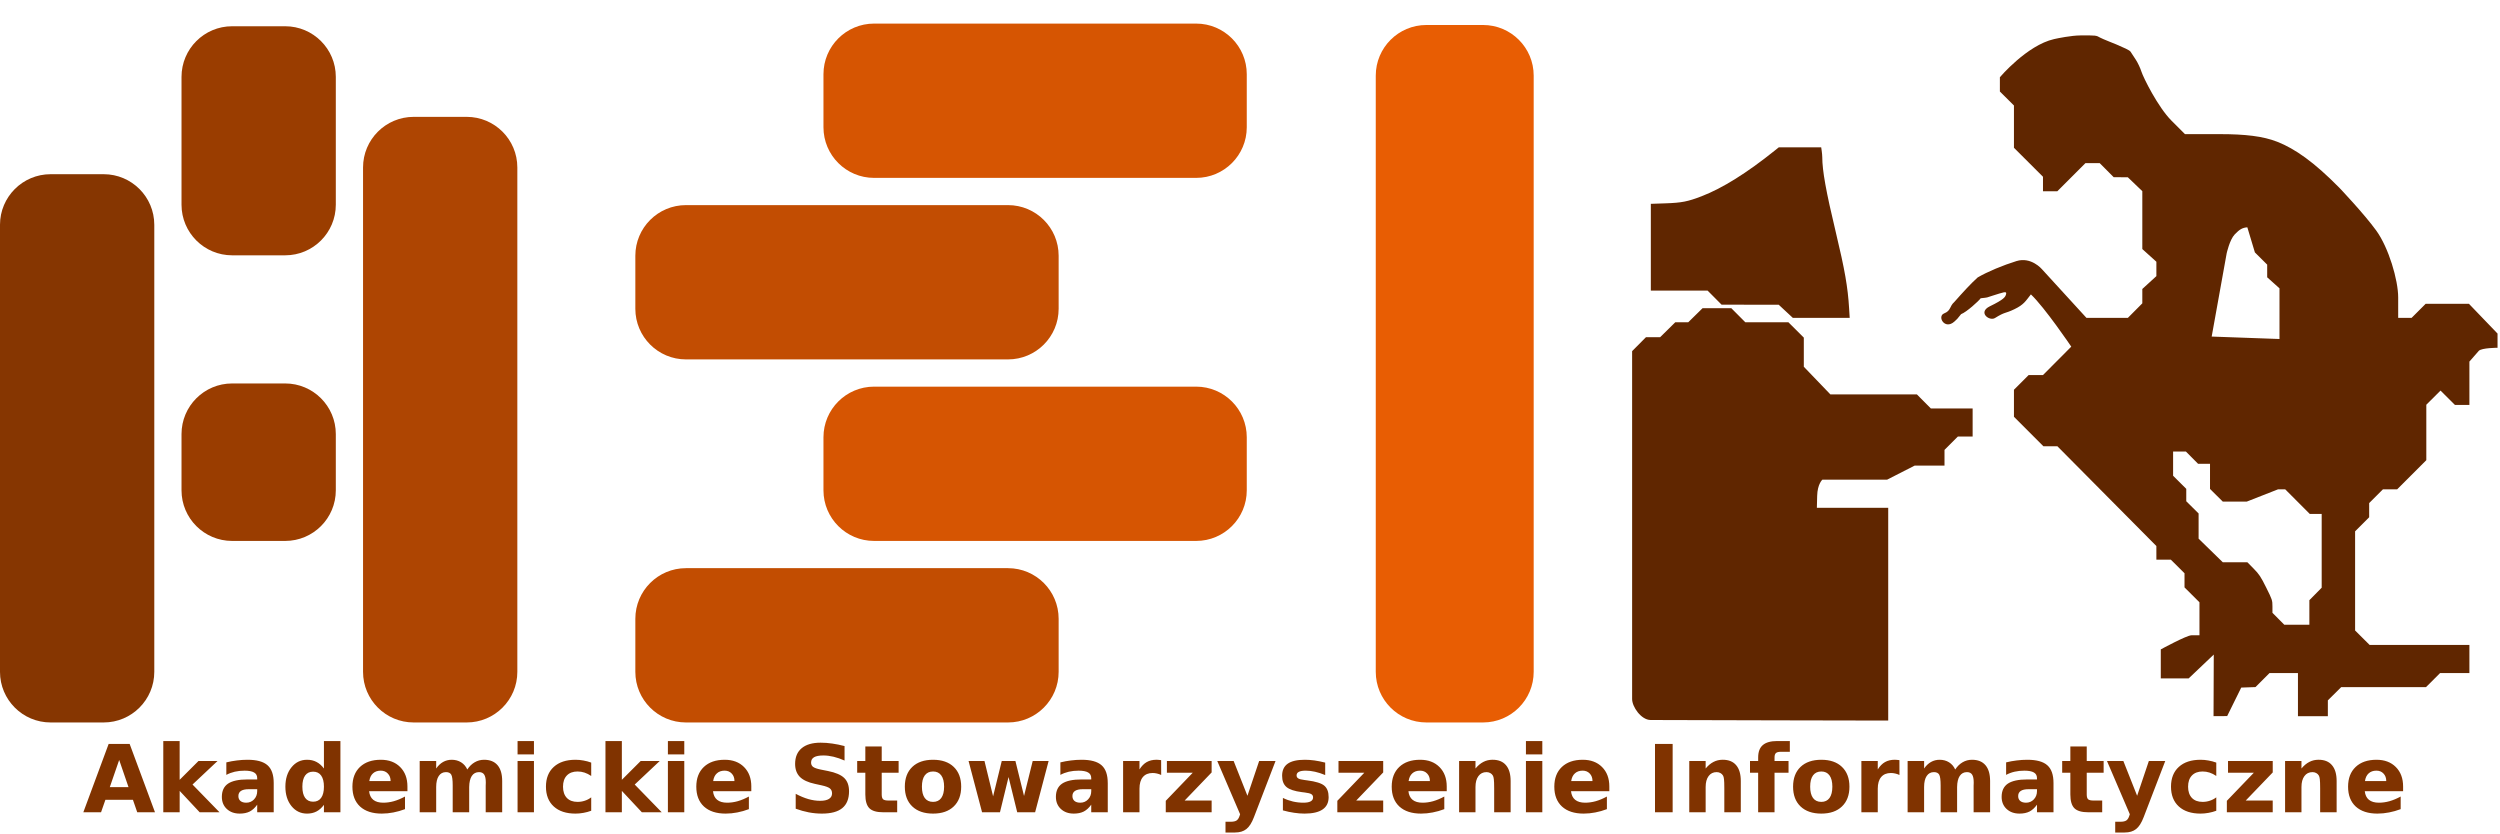
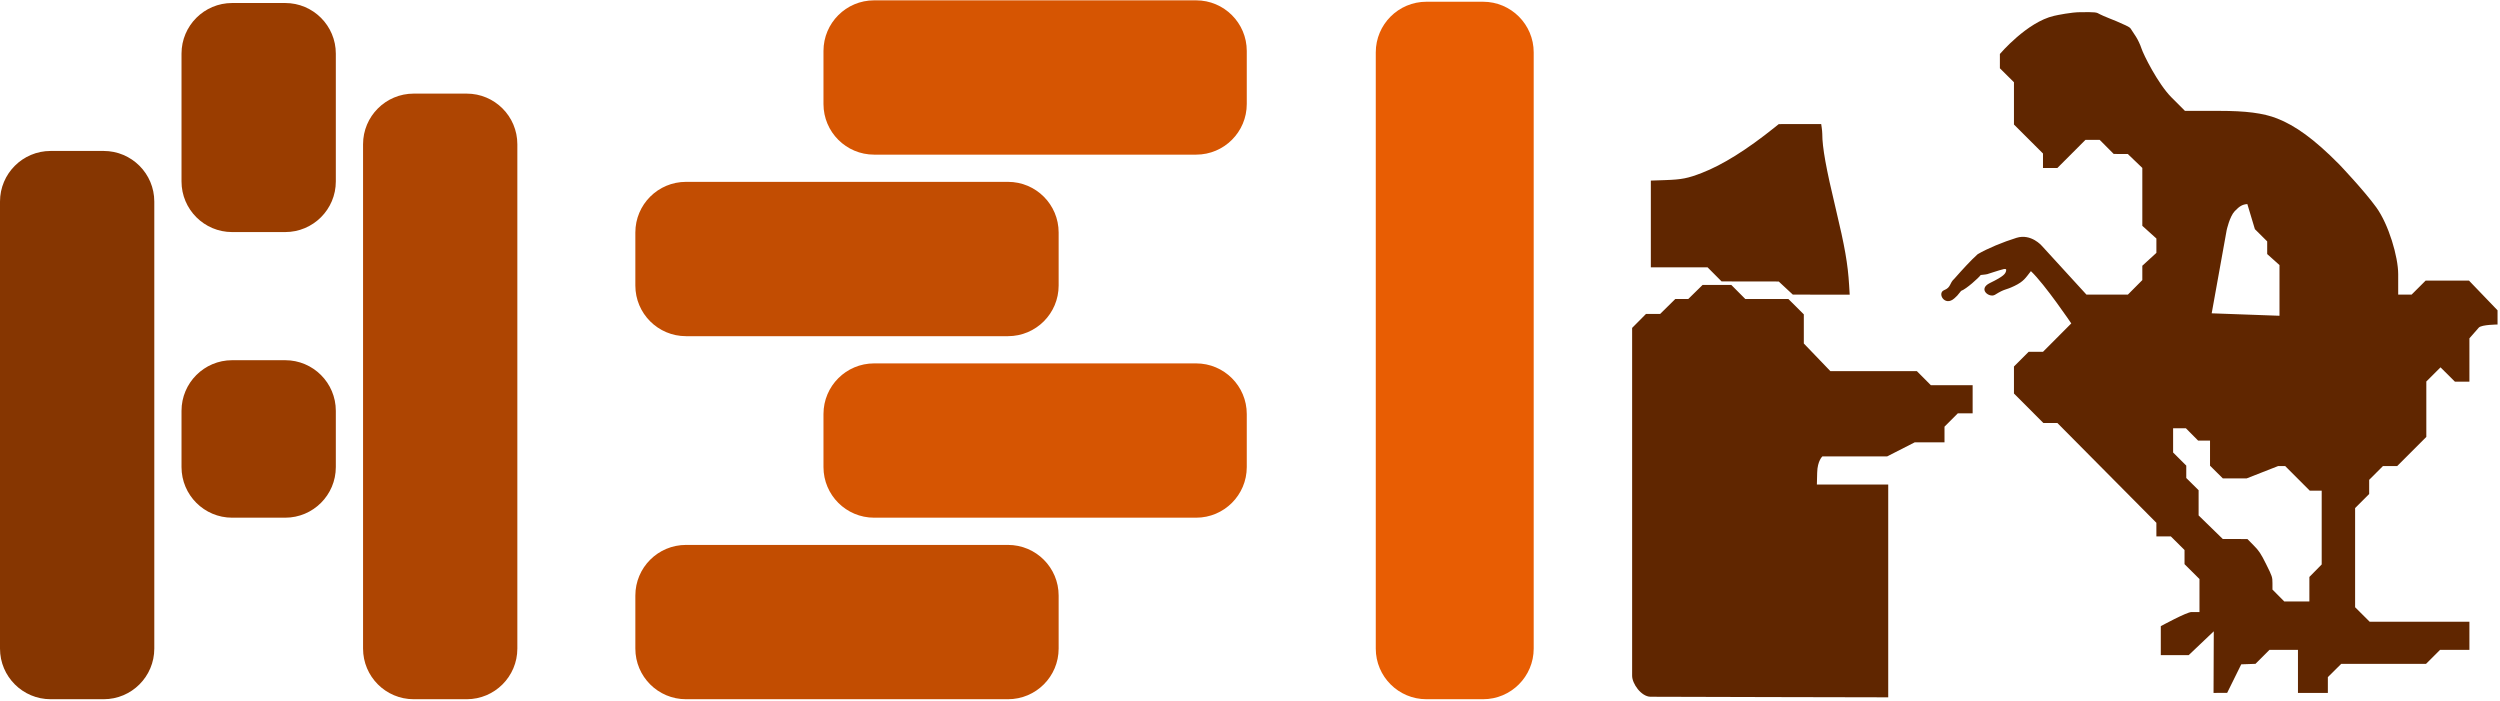
- <svg xmlns="http://www.w3.org/2000/svg" width="150" height="50" version="1">
-   <path d="M97.927 21.069l.83-.836h.85l.91-.897h.778l.859-.844h1.725l.84.844h2.585l.925.921v1.748l1.592 1.657h5.19l.839.844h2.508v1.688h-.888l-.8.8v.941h-1.788l-1.653.844h-3.886s-.296.26-.313.972l-.018.716h4.281v12.767S99.6 43.208 99.03 43.2c-.561-.008-1.109-.793-1.103-1.268.005-.476 0-20.863 0-20.863zm34.9 18.203l-1.505 1.43h-1.675v-1.738s1.554-.847 1.841-.847h.48v-1.98l-.897-.893v-.849l-.82-.815h-.868l-.001-.818-5.939-5.987h-.84l-1.766-1.769v-1.621l.883-.883h.86l1.696-1.703s-1.587-2.348-2.422-3.136c-.322.408-.421.616-.994.891-.587.283-.524.131-1.17.532-.34.195-1.038-.348-.296-.71.862-.418.921-.561.966-.708.072-.239-.153-.127-.802.071-.408.126-.224.103-.716.156-.122.17-.851.832-1.176.954-.24.305-.245.303-.397.44-.588.534-1.056-.311-.623-.484.426-.169.31-.418.612-.685.492-.556.985-1.099 1.402-1.473.6-.351 1.523-.732 2.33-.983.879-.272 1.52.481 1.52.481l2.678 2.928h2.483l.868-.873v-.861l.844-.772v-.862l-.844-.762V11.47l-.87-.834-.847-.004-.839-.844h-.857l-1.687 1.688h-.86v-.871l-1.742-1.739V6.33l-.844-.839v-.857s1.624-1.919 3.25-2.288c.232-.053 1.037-.216 1.566-.22.948-.007.965-.005 1.198.131.13.076.918.385.976.41.446.192.788.34.85.435.06.094.204.313.32.488.114.174.265.493.333.708.116.363.99 2.125 1.802 2.94l.809.81h2.09c1.521 0 2.598.122 3.45.459 1.06.418 2.194 1.206 3.728 2.763 0 0 1.464 1.536 2.21 2.564.745 1.027 1.316 2.967 1.316 4.01v1.229h.804l.844-.844h2.598l1.715 1.785v.852s-.936.003-1.12.18l-.568.649v2.6h-.869l-.864-.86-.852.849v3.326l-1.75 1.75h-.854l-.825.825v.85l-.844.844v5.95l.872.868h5.986v1.688h-1.76l-.845.844h-5.088l-.8.793v.948h-1.794v-2.585h-1.708l-.84.84-.855.03-.844 1.71-.818.005.014-3.698zm5.735-3.26l.739-.75v-4.425h-.714l-1.474-1.477h-.431l-1.881.738h-1.432l-.768-.762V27.83h-.715l-.733-.739h-.767v1.454l.79.786v.744l.74.733v1.512l1.45 1.414 1.48.004.376.383c.324.328.43.488.75 1.133.36.723.375.766.375 1.133v.382l.71.715h1.505v-1.472zM136.77 17.3l-.739-.662v-.76l-.738-.734-.453-1.506c-.284.025-.454.108-.758.428S133.6 15.2 133.6 15.2l-.899 4.994 4.068.146V17.3zm-30.043.985l-3.432-.005-.839-.844H99.05V12.23l.884-.03c.97-.033 1.334-.105 2.17-.428 1.248-.482 2.705-1.393 4.384-2.74l.238-.191 2.546-.002s.064.397.064.591c.002.816.225 2.056.811 4.5.542 2.262.723 3.297.8 4.577l.035.567-3.412-.002-.844-.785z" fill="#602600" />
-   <g transform="translate(-66.883 -286.342) scale(.4295)" fill-rule="evenodd">
-     <rect width="21.555" height="76.591" x="155.722" y="691.022" ry="7.074" rx="7.074" fill="#863601" />
-     <rect width="21.555" height="22" x="181.08" y="720.254" ry="7.074" rx="7.074" fill="#9a3d00" />
-     <rect width="21.555" height="59.134" x="669.982" y="-329.893" ry="7.074" rx="7.074" transform="rotate(90)" fill="#d65502" />
-     <rect rx="7.074" ry="7.074" y="683.012" x="206.439" height="84.601" width="21.555" fill="#ae4502" />
-     <rect transform="rotate(90)" rx="7.074" ry="7.074" y="-303.612" x="695.34" height="59.134" width="21.555" fill="#c24d02" />
-     <rect width="21.555" height="59.134" x="746.058" y="-303.612" ry="7.074" rx="7.074" transform="rotate(90)" fill="#c24d01" />
-     <rect transform="rotate(90)" rx="7.074" ry="7.074" y="-329.893" x="720.699" height="59.134" width="21.555" fill="#d65502" />
-     <rect rx="7.074" ry="7.074" y="670.178" x="347.913" height="97.435" width="22.062" fill="#e85d03" />
-     <rect rx="7.074" ry="7.074" y="670.354" x="181.08" height="32" width="21.555" fill="#9a3d00" />
-   </g>
-   <g style="line-height:0%;-inkscape-font-specification:'sans-serif Bold'" font-weight="700" font-size="5.625" font-family="sans-serif" letter-spacing="0" word-spacing="0" fill="#803300">
-     <path d="M7.977 47.989H6.324l-.261.747H5l1.519-4.1h1.26l1.52 4.1H8.234l-.258-.747zm-1.39-.76h1.124l-.56-1.632-.563 1.631zM9.796 44.462h.983v2.327l1.131-1.13h1.143l-1.502 1.413 1.62 1.664H11.98l-1.2-1.283v1.283h-.983v-4.274zM14.92 47.352q-.307 0-.464.104-.153.104-.153.308 0 .186.123.294.127.104.35.104.276 0 .466-.198.19-.2.19-.5v-.112h-.511zm1.503-.371v1.755h-.991v-.456q-.198.28-.445.41-.248.126-.602.126-.478 0-.777-.278-.297-.28-.297-.725 0-.54.37-.794.374-.252 1.171-.252h.58v-.077q0-.234-.185-.34-.184-.11-.574-.11-.315 0-.587.063-.272.063-.506.19v-.75q.316-.078.635-.116.318-.041.637-.041.832 0 1.2.33.371.326.371 1.065zM19.436 46.11v-1.648h.989v4.274h-.989v-.445q-.203.272-.448.398-.244.127-.565.127-.569 0-.934-.45-.366-.454-.366-1.165 0-.712.366-1.162.365-.453.934-.453.318 0 .563.129.247.126.45.395zm-.648 1.992q.316 0 .48-.231.168-.23.168-.67 0-.44-.168-.67-.164-.231-.48-.231-.313 0-.48.23-.166.231-.166.67 0 .44.165.67.168.232.48.232zM24.446 47.19v.28h-2.3q.037.346.25.519.215.173.6.173.31 0 .634-.09.327-.094.67-.28v.757q-.349.132-.697.198-.35.069-.698.069-.835 0-1.3-.423-.46-.426-.46-1.192 0-.753.453-1.184.456-.431 1.252-.431.725 0 1.16.436.436.437.436 1.168zm-1.01-.327q0-.28-.166-.45-.162-.174-.425-.174-.286 0-.465.162-.178.16-.222.462h1.277zM28.038 46.17q.187-.285.443-.433.258-.151.565-.151.53 0 .808.327.277.326.277.95v1.873h-.989v-1.604q.003-.036.003-.074.003-.039.003-.11 0-.327-.096-.472-.096-.149-.31-.149-.28 0-.435.231-.15.23-.156.667v1.511h-.989v-1.604q0-.51-.088-.656-.088-.149-.313-.149-.283 0-.437.234-.153.23-.153.662v1.513h-.99V45.66h.99v.45q.18-.26.414-.392.237-.132.52-.132.318 0 .562.153.245.154.371.432zM31.054 45.66h.983v3.076h-.983V45.66zm0-1.198h.983v.802h-.983v-.802zM35.473 45.756v.802q-.2-.137-.403-.203-.2-.066-.418-.066-.412 0-.643.242-.228.238-.228.67 0 .43.228.673.231.239.643.239.23 0 .437-.07.209-.068.384-.202v.804q-.23.086-.47.127-.236.044-.474.044-.833 0-1.302-.426-.47-.429-.47-1.19 0-.76.47-1.186.47-.428 1.302-.428.241 0 .475.044.236.04.47.126zM36.328 44.462h.983v2.327l1.131-1.13h1.143l-1.502 1.413 1.62 1.664h-1.192l-1.2-1.283v1.283h-.983v-4.274zM40.074 45.66h.983v3.076h-.983V45.66zm0-1.198h.983v.802h-.983v-.802zM45.078 47.19v.28H42.78q.036.346.25.519.214.173.599.173.31 0 .634-.09.327-.094.67-.28v.757q-.348.132-.697.198-.349.069-.698.069-.835 0-1.299-.423-.461-.426-.461-1.192 0-.753.453-1.184.456-.431 1.252-.431.725 0 1.16.436.436.437.436 1.168zm-1.01-.327q0-.28-.165-.45-.162-.174-.426-.174-.286 0-.464.162-.179.16-.223.462h1.277zM50.673 44.764v.868q-.338-.15-.66-.228-.32-.076-.606-.076-.38 0-.56.104-.182.104-.182.324 0 .165.121.258.124.09.445.157l.45.09q.684.138.973.418.288.28.288.796 0 .679-.404 1.011-.4.33-1.227.33-.39 0-.783-.074-.393-.075-.786-.22v-.893q.393.209.758.316.368.104.709.104.346 0 .53-.115.184-.115.184-.33 0-.192-.126-.296-.124-.105-.497-.187l-.41-.09q-.615-.132-.9-.42-.283-.29-.283-.778 0-.613.395-.942.396-.33 1.137-.33.338 0 .695.052.357.05.739.151zM52.903 44.786v.874h1.014v.703h-1.014v1.305q0 .214.085.29.085.075.338.075h.505v.703h-.843q-.582 0-.826-.242-.242-.244-.242-.826v-1.305h-.489v-.703h.489v-.874h.983zM55.985 46.289q-.327 0-.5.236-.17.233-.17.676 0 .442.17.678.173.234.5.234.321 0 .491-.234.17-.236.17-.678 0-.443-.17-.676-.17-.236-.491-.236zm0-.703q.794 0 1.239.428.447.429.447 1.187t-.447 1.186q-.445.429-1.24.429-.796 0-1.246-.429-.448-.428-.448-1.186t.448-1.187q.45-.428 1.247-.428zM58.113 45.66h.956l.517 2.12.519-2.12h.82l.517 2.098.52-2.098h.955l-.81 3.076h-1.074l-.52-2.115-.515 2.115h-1.074l-.81-3.076zM64.963 47.352q-.307 0-.464.104-.154.104-.154.308 0 .186.124.294.126.104.349.104.277 0 .467-.198.19-.2.19-.5v-.112h-.512zm1.503-.371v1.755h-.992v-.456q-.198.28-.445.41-.247.126-.601.126-.478 0-.777-.278-.297-.28-.297-.725 0-.54.37-.794.374-.252 1.17-.252h.58v-.077q0-.234-.184-.34-.184-.11-.574-.11-.316 0-.588.063-.271.063-.505.19v-.75q.316-.078.635-.116.318-.041.637-.041.832 0 1.2.33.37.326.37 1.065zM69.671 46.498q-.13-.06-.258-.088-.127-.03-.256-.03-.379 0-.585.244-.203.242-.203.695v1.417h-.983V45.66h.983v.505q.19-.302.434-.44.247-.14.59-.14.05 0 .108.006.057.003.167.017l.003.89zM70.014 45.66h2.684v.686l-1.62 1.687h1.62v.703h-2.752v-.687l1.62-1.686h-1.552v-.703zM73.036 45.66h.983l.827 2.087.703-2.087h.983l-1.294 3.367q-.195.514-.456.717-.258.206-.683.206h-.569v-.645h.308q.25 0 .362-.08.115-.08.179-.286l.027-.085-1.37-3.194zM79.512 45.756v.747q-.316-.132-.61-.198t-.555-.066q-.28 0-.417.072-.135.068-.135.214 0 .118.102.181.104.063.37.094l.174.024q.755.097 1.016.316.261.22.261.69 0 .491-.363.738-.362.248-1.082.248-.305 0-.631-.05-.324-.046-.668-.143v-.747q.294.143.602.215.31.071.629.071.288 0 .434-.08.145-.08.145-.236 0-.132-.101-.195-.1-.066-.399-.102l-.173-.021q-.656-.083-.92-.305-.264-.223-.264-.676 0-.489.336-.725.335-.236 1.027-.236.272 0 .571.04.3.042.651.13zM80.309 45.66h2.683v.686l-1.62 1.687h1.62v.703H80.24v-.687l1.62-1.686H80.31v-.703zM86.804 47.19v.28h-2.299q.036.346.25.519.214.173.599.173.31 0 .634-.09.327-.094.67-.28v.757q-.348.132-.697.198-.349.069-.698.069-.835 0-1.299-.423-.461-.426-.461-1.192 0-.753.453-1.184.456-.431 1.252-.431.726 0 1.16.436.436.437.436 1.168zm-1.01-.327q0-.28-.165-.45-.162-.174-.426-.174-.286 0-.464.162-.179.16-.223.462h1.277zM90.638 46.863v1.873h-.988v-1.434q0-.398-.02-.549-.016-.151-.06-.222-.058-.097-.157-.149-.098-.055-.225-.055-.307 0-.483.24-.176.235-.176.656v1.513h-.983V45.66h.983v.45q.223-.269.472-.395.25-.13.553-.13.532 0 .807.328.277.326.277.95zM91.556 45.66h.983v3.076h-.983V45.66zm0-1.198h.983v.802h-.983v-.802zM96.56 47.19v.28h-2.299q.036.346.25.519.214.173.599.173.31 0 .634-.09.327-.094.67-.28v.757q-.348.132-.697.198-.349.069-.698.069-.835 0-1.299-.423-.461-.426-.461-1.192 0-.753.453-1.184.456-.431 1.252-.431.725 0 1.16.436.436.437.436 1.168zm-1.01-.327q0-.28-.165-.45-.163-.174-.426-.174-.286 0-.464.162-.179.16-.223.462h1.277zM99.301 44.635h1.058v4.101H99.3v-4.1zM104.448 46.863v1.873h-.989v-1.434q0-.398-.019-.549-.016-.151-.06-.222-.058-.097-.157-.149-.099-.055-.225-.055-.308 0-.483.24-.176.235-.176.656v1.513h-.983V45.66h.983v.45q.222-.269.472-.395.25-.13.552-.13.533 0 .808.328.277.326.277.95zM107.39 44.462v.646h-.544q-.209 0-.291.077-.083.074-.083.26v.215h.84v.703h-.84v2.373h-.983v-2.373H105v-.703h.49v-.214q0-.503.28-.742.28-.242.867-.242h.753zM109.28 46.289q-.327 0-.5.236-.17.233-.17.676 0 .442.17.678.173.234.5.234.32 0 .491-.234.17-.236.17-.678 0-.443-.17-.676-.17-.236-.492-.236zm0-.703q.793 0 1.238.428.448.429.448 1.187t-.448 1.186q-.445.429-1.239.429-.796 0-1.246-.429-.448-.428-.448-1.186t.448-1.187q.45-.428 1.246-.428zM113.968 46.498q-.13-.06-.258-.088-.127-.03-.256-.03-.379 0-.585.244-.203.242-.203.695v1.417h-.983V45.66h.983v.505q.19-.302.434-.44.247-.14.59-.14.05 0 .108.006.057.003.167.017l.003.89zM117.313 46.17q.187-.285.442-.433.259-.151.566-.151.53 0 .808.327.277.326.277.95v1.873h-.989v-1.604q.003-.036.003-.074.003-.039.003-.11 0-.327-.096-.472-.096-.149-.31-.149-.28 0-.434.231-.151.23-.157.667v1.511h-.988v-1.604q0-.51-.088-.656-.088-.149-.313-.149-.283 0-.437.234-.154.23-.154.662v1.513h-.989V45.66h.99v.45q.18-.26.414-.392.236-.132.519-.132.319 0 .563.153.244.154.37.432zM121.708 47.352q-.308 0-.464.104-.154.104-.154.308 0 .186.123.294.127.104.35.104.277 0 .466-.198.19-.2.19-.5v-.112h-.511zm1.502-.371v1.755h-.991v-.456q-.198.28-.445.41-.248.126-.602.126-.478 0-.777-.278-.297-.28-.297-.725 0-.54.371-.794.374-.252 1.17-.252h.58v-.077q0-.234-.184-.34-.184-.11-.574-.11-.316 0-.588.063-.272.063-.506.19v-.75q.316-.078.635-.116.318-.041.637-.041.832 0 1.2.33.371.326.371 1.065zM125.204 44.786v.874h1.014v.703h-1.014v1.305q0 .214.085.29.085.075.338.075h.505v.703h-.843q-.582 0-.826-.242-.242-.244-.242-.826v-1.305h-.49v-.703h.49v-.874h.983zM126.418 45.66h.983l.827 2.087.703-2.087h.984l-1.294 3.367q-.195.514-.456.717-.258.206-.684.206h-.568v-.645h.307q.25 0 .363-.08.115-.08.178-.286l.028-.085-1.37-3.194zM132.977 45.756v.802q-.2-.137-.404-.203-.2-.066-.417-.066-.412 0-.643.242-.228.238-.228.67 0 .43.228.673.23.239.643.239.23 0 .436-.07.21-.068.385-.202v.804q-.23.086-.47.127-.236.044-.475.044-.832 0-1.302-.426-.47-.429-.47-1.19 0-.76.47-1.186.47-.428 1.302-.428.242 0 .475.044.237.04.47.126zM133.68 45.66h2.684v.686l-1.621 1.687h1.62v.703h-2.752v-.687l1.62-1.686h-1.55v-.703zM140.198 46.863v1.873h-.989v-1.434q0-.398-.02-.549-.016-.151-.06-.222-.057-.097-.156-.149-.1-.055-.225-.055-.308 0-.484.24-.176.235-.176.656v1.513h-.983V45.66h.983v.45q.223-.269.473-.395.25-.13.552-.13.533 0 .807.328.278.326.278.95zM144.186 47.19v.28h-2.3q.037.346.25.519.215.173.6.173.31 0 .634-.09.327-.094.67-.28v.757q-.349.132-.697.198-.35.069-.698.069-.835 0-1.3-.423-.46-.426-.46-1.192 0-.753.453-1.184.456-.431 1.252-.431.725 0 1.16.436.436.437.436 1.168zm-1.011-.327q0-.28-.165-.45-.162-.174-.425-.174-.286 0-.465.162-.178.16-.222.462h1.277z" style="line-height:0%;-inkscape-font-specification:'sans-serif Bold'" />
+ <svg xmlns="http://www.w3.org/2000/svg" width="1024px" height="287px" viewBox="0 0 1025 287" version="1.1">
+   <g id="surface1">
+     <path style=" stroke:none;fill-rule:nonzero;fill:rgb(37.647%,14.902%,0%);fill-opacity:1;" d="M 669.172 134.301 L 674.844 128.586 L 680.652 128.586 L 686.867 122.457 L 692.184 122.457 L 698.055 116.691 L 709.844 116.691 L 715.582 122.457 L 733.246 122.457 L 739.566 128.75 L 739.566 140.695 L 750.445 152.02 L 785.91 152.02 L 791.645 157.785 L 808.781 157.785 L 808.781 169.32 L 802.715 169.32 L 797.246 174.789 L 797.246 181.219 L 785.031 181.219 L 773.734 186.984 L 747.18 186.984 C 747.18 186.984 745.156 188.762 745.043 193.629 L 744.918 198.52 L 774.172 198.52 L 774.172 285.762 C 774.172 285.762 680.602 285.582 676.707 285.527 C 672.875 285.473 669.129 280.109 669.172 276.863 C 669.203 273.613 669.172 134.301 669.172 134.301 Z M 907.652 258.688 L 897.371 268.461 L 885.926 268.461 L 885.926 256.582 C 885.926 256.582 896.543 250.797 898.504 250.797 L 901.785 250.797 L 901.785 237.266 L 895.656 231.164 L 895.656 225.363 L 890.051 219.793 L 884.121 219.793 L 884.113 214.203 L 843.531 173.293 L 837.789 173.293 L 825.723 161.203 L 825.723 150.125 L 831.758 144.094 L 837.633 144.094 L 849.223 132.457 C 849.223 132.457 838.379 116.41 832.672 111.027 C 830.473 113.812 829.793 115.234 825.879 117.113 C 821.867 119.047 822.297 118.012 817.883 120.75 C 815.562 122.082 810.793 118.371 815.863 115.898 C 821.754 113.043 822.156 112.066 822.461 111.059 C 822.953 109.426 821.418 110.191 816.98 111.547 C 814.195 112.406 815.453 112.25 812.09 112.613 C 811.258 113.773 806.273 118.297 804.055 119.129 C 802.414 121.215 802.379 121.199 801.34 122.137 C 797.324 125.785 794.125 120.012 797.082 118.828 C 799.996 117.676 799.203 115.973 801.266 114.148 C 804.629 110.352 807.996 106.641 810.848 104.082 C 814.945 101.684 821.254 99.082 826.77 97.367 C 832.773 95.508 837.156 100.652 837.156 100.652 L 855.453 120.66 L 872.422 120.66 L 878.352 114.695 L 878.352 108.812 L 884.121 103.535 L 884.121 97.648 L 878.352 92.441 L 878.352 68.707 L 872.406 63.008 L 866.621 62.98 L 860.887 57.215 L 855.031 57.215 L 843.504 68.75 L 837.625 68.75 L 837.625 62.797 L 825.723 50.914 L 825.723 33.586 L 819.953 27.852 L 819.953 21.996 C 819.953 21.996 831.051 8.883 842.164 6.359 C 843.75 5.996 849.25 4.883 852.863 4.855 C 859.344 4.809 859.457 4.824 861.051 5.75 C 861.938 6.27 867.324 8.383 867.719 8.555 C 870.766 9.867 873.105 10.875 873.527 11.527 C 873.938 12.168 874.922 13.664 875.715 14.859 C 876.492 16.051 877.527 18.23 877.992 19.699 C 878.781 22.18 884.754 34.219 890.305 39.789 L 895.832 45.324 L 910.113 45.324 C 920.508 45.324 927.867 46.156 933.688 48.461 C 940.934 51.316 948.68 56.703 959.164 67.34 C 959.164 67.34 969.168 77.836 974.266 84.863 C 979.355 91.879 983.258 105.137 983.258 112.262 L 983.258 120.66 L 988.75 120.66 L 994.52 114.895 L 1012.273 114.895 L 1023.992 127.09 L 1023.992 132.914 C 1023.992 132.914 1017.594 132.934 1016.34 134.145 L 1012.457 138.578 L 1012.457 156.344 L 1006.52 156.344 L 1000.613 150.469 L 994.793 156.27 L 994.793 178.996 L 982.836 190.957 L 977 190.957 L 971.359 196.594 L 971.359 202.402 L 965.594 208.168 L 965.594 248.828 L 971.551 254.758 L 1012.457 254.758 L 1012.457 266.293 L 1000.43 266.293 L 994.656 272.059 L 959.887 272.059 L 954.422 277.48 L 954.422 283.957 L 942.164 283.957 L 942.164 266.293 L 930.492 266.293 L 924.75 272.031 L 918.91 272.238 L 913.141 283.922 L 907.551 283.957 L 907.648 258.688 Z M 946.844 236.41 L 951.895 231.285 L 951.895 201.047 L 947.016 201.047 L 936.941 190.957 L 933.996 190.957 L 921.145 196 L 911.359 196 L 906.109 190.793 L 906.109 180.5 L 901.223 180.5 L 896.215 175.449 L 890.973 175.449 L 890.973 185.387 L 896.371 190.758 L 896.371 195.84 L 901.43 200.852 L 901.43 211.184 L 911.336 220.844 L 921.449 220.871 L 924.02 223.488 C 926.234 225.73 926.957 226.824 929.145 231.23 C 931.605 236.172 931.707 236.465 931.707 238.973 L 931.707 241.582 L 936.559 246.469 L 946.844 246.469 Z M 934.598 108.547 L 929.547 104.023 L 929.547 98.828 L 924.504 93.812 L 921.41 83.523 C 919.469 83.691 918.309 84.262 916.23 86.445 C 914.152 88.633 912.938 94.195 912.938 94.195 L 906.793 128.32 L 934.59 129.32 L 934.59 108.547 Z M 729.305 115.277 L 705.852 115.242 L 700.117 109.477 L 676.844 109.477 L 676.844 73.902 L 682.887 73.695 C 689.512 73.469 692 72.977 697.715 70.77 C 706.242 67.477 716.199 61.254 727.672 52.047 L 729.297 50.742 L 746.695 50.73 C 746.695 50.73 747.133 53.441 747.133 54.766 C 747.145 60.344 748.668 68.816 752.676 85.516 C 756.379 100.973 757.613 108.047 758.141 116.793 L 758.379 120.668 L 735.062 120.656 L 729.297 115.289 Z M 729.305 115.277 " />
+     <path style=" stroke:none;fill-rule:evenodd;fill:rgb(52.549%,21.176%,0.392%);fill-opacity:1;" d="M 20.762 61.75 L 42.5 61.75 C 53.969 61.75 63.262 71.047 63.262 82.512 L 63.262 265.777 C 63.262 277.242 53.969 286.539 42.5 286.539 L 20.762 286.539 C 9.297 286.539 0 277.242 0 265.777 L 0 82.512 C 0 71.047 9.297 61.75 20.762 61.75 Z M 20.762 61.75 " />
+     <path style=" stroke:none;fill-rule:evenodd;fill:rgb(60.392%,23.922%,0%);fill-opacity:1;" d="M 95.184 147.543 L 116.926 147.543 C 128.391 147.543 137.688 156.84 137.688 168.305 L 137.688 191.352 C 137.688 202.816 128.391 212.113 116.926 212.113 L 95.184 212.113 C 83.719 212.113 74.422 202.816 74.422 191.352 L 74.422 168.305 C 74.422 156.84 83.719 147.543 95.184 147.543 Z M 95.184 147.543 " />
+     <path style=" stroke:none;fill-rule:evenodd;fill:rgb(83.922%,33.333%,0.784%);fill-opacity:1;" d="M 511.176 20.762 L 511.176 42.5 C 511.176 53.969 501.883 63.262 490.414 63.262 L 358.387 63.262 C 346.918 63.262 337.625 53.969 337.625 42.5 L 337.625 20.762 C 337.625 9.297 346.918 0 358.387 0 L 490.414 0 C 501.883 0 511.176 9.297 511.176 20.762 Z M 511.176 20.762 " />
+     <path style=" stroke:none;fill-rule:evenodd;fill:rgb(68.235%,27.059%,0.784%);fill-opacity:1;" d="M 169.613 38.242 L 191.352 38.242 C 202.816 38.242 212.113 47.539 212.113 59.004 L 212.113 265.777 C 212.113 277.242 202.816 286.539 191.352 286.539 L 169.613 286.539 C 158.145 286.539 148.852 277.242 148.852 265.777 L 148.852 59.004 C 148.852 47.539 158.145 38.242 169.613 38.242 Z M 169.613 38.242 " />
+     <path style=" stroke:none;fill-rule:evenodd;fill:rgb(76.078%,30.196%,0.784%);fill-opacity:1;" d="M 434.043 95.184 L 434.043 116.926 C 434.043 128.391 424.75 137.688 413.285 137.688 L 281.254 137.688 C 269.785 137.688 260.492 128.391 260.492 116.926 L 260.492 95.184 C 260.492 83.719 269.785 74.422 281.254 74.422 L 413.285 74.422 C 424.75 74.422 434.043 83.719 434.043 95.184 Z M 434.043 95.184 " />
+     <path style=" stroke:none;fill-rule:evenodd;fill:rgb(76.078%,30.196%,0.392%);fill-opacity:1;" d="M 434.043 244.039 L 434.043 265.777 C 434.043 277.242 424.75 286.539 413.285 286.539 L 281.254 286.539 C 269.785 286.539 260.492 277.242 260.492 265.777 L 260.492 244.039 C 260.492 232.57 269.785 223.277 281.254 223.277 L 413.285 223.277 C 424.75 223.277 434.043 232.57 434.043 244.039 Z M 434.043 244.039 " />
+     <path style=" stroke:none;fill-rule:evenodd;fill:rgb(83.922%,33.333%,0.784%);fill-opacity:1;" d="M 511.176 169.613 L 511.176 191.352 C 511.176 202.816 501.883 212.113 490.414 212.113 L 358.387 212.113 C 346.918 212.113 337.625 202.816 337.625 191.352 L 337.625 169.613 C 337.625 158.145 346.918 148.852 358.387 148.852 L 490.414 148.852 C 501.883 148.852 511.176 158.145 511.176 169.613 Z M 511.176 169.613 " />
+     <path style=" stroke:none;fill-rule:evenodd;fill:rgb(90.98%,36.471%,1.176%);fill-opacity:1;" d="M 584.828 0.574 L 608.055 0.574 C 619.52 0.574 628.816 9.871 628.816 21.336 L 628.816 265.777 C 628.816 277.242 619.52 286.539 608.055 286.539 L 584.828 286.539 C 573.359 286.539 564.066 277.242 564.066 265.777 L 564.066 21.336 C 564.066 9.871 573.359 0.574 584.828 0.574 Z M 584.828 0.574 " />
+     <path style=" stroke:none;fill-rule:evenodd;fill:rgb(60.392%,23.922%,0%);fill-opacity:1;" d="M 95.184 1.094 L 116.926 1.094 C 128.391 1.094 137.688 10.387 137.688 21.852 L 137.688 74.246 C 137.688 85.715 128.391 95.008 116.926 95.008 L 95.184 95.008 C 83.719 95.008 74.422 85.715 74.422 74.246 L 74.422 21.852 C 74.422 10.387 83.719 1.094 95.184 1.094 Z M 95.184 1.094 " />
  </g>
</svg>
